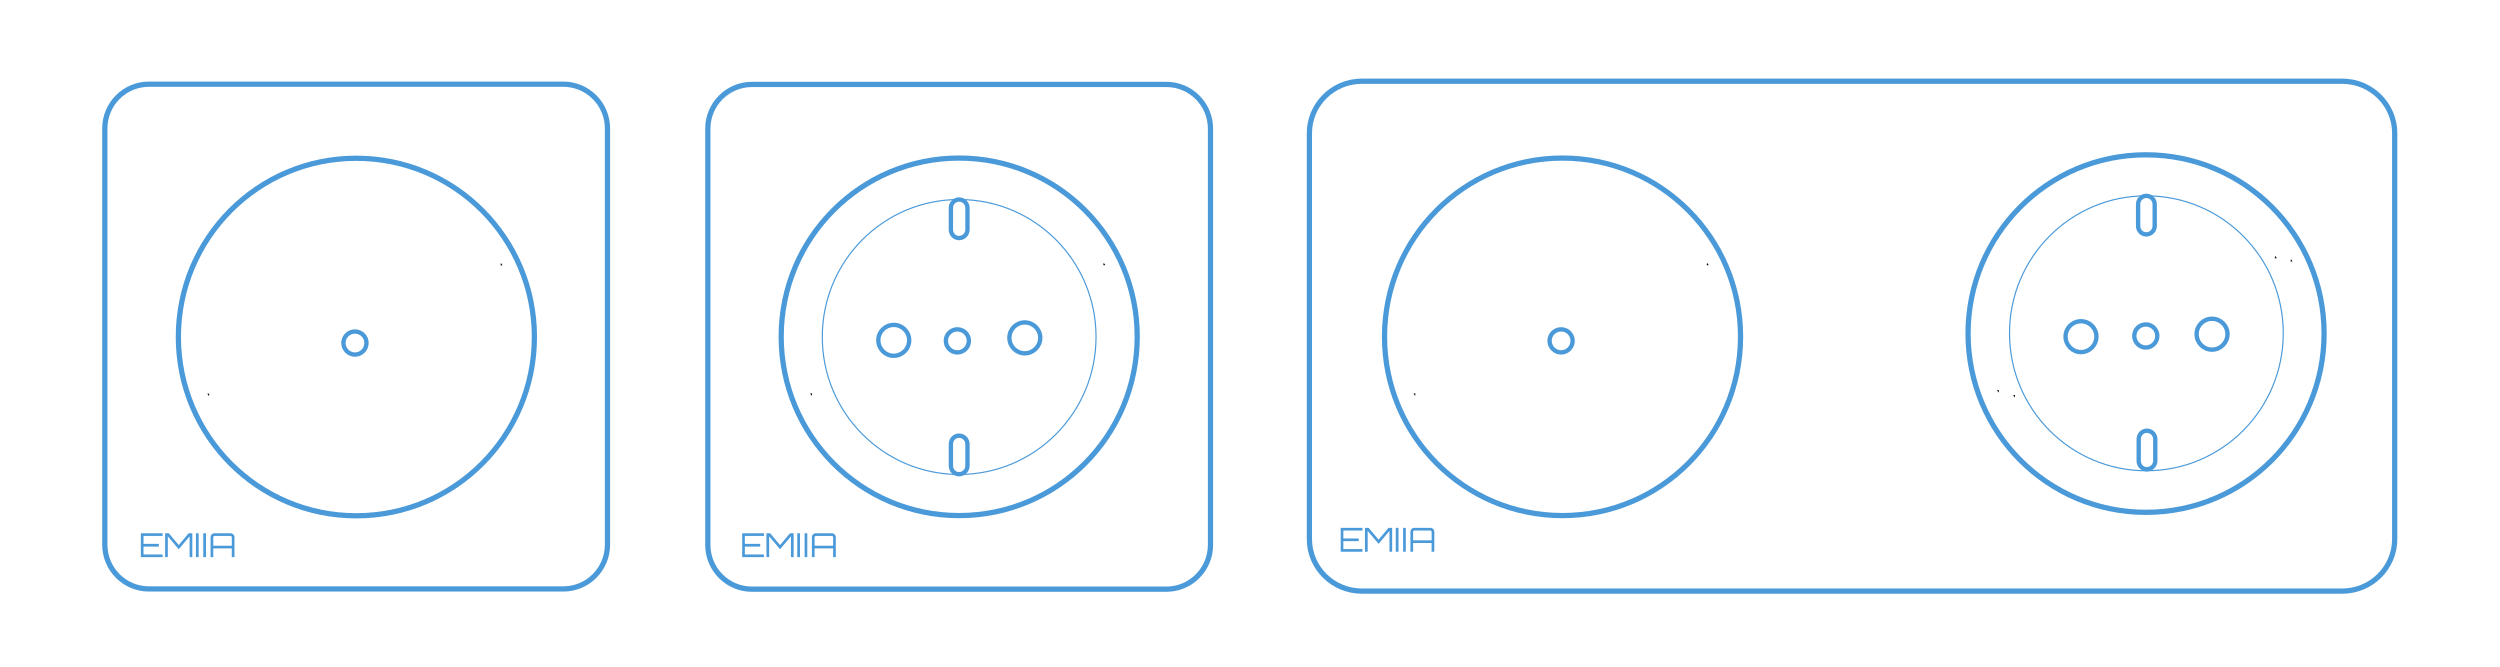
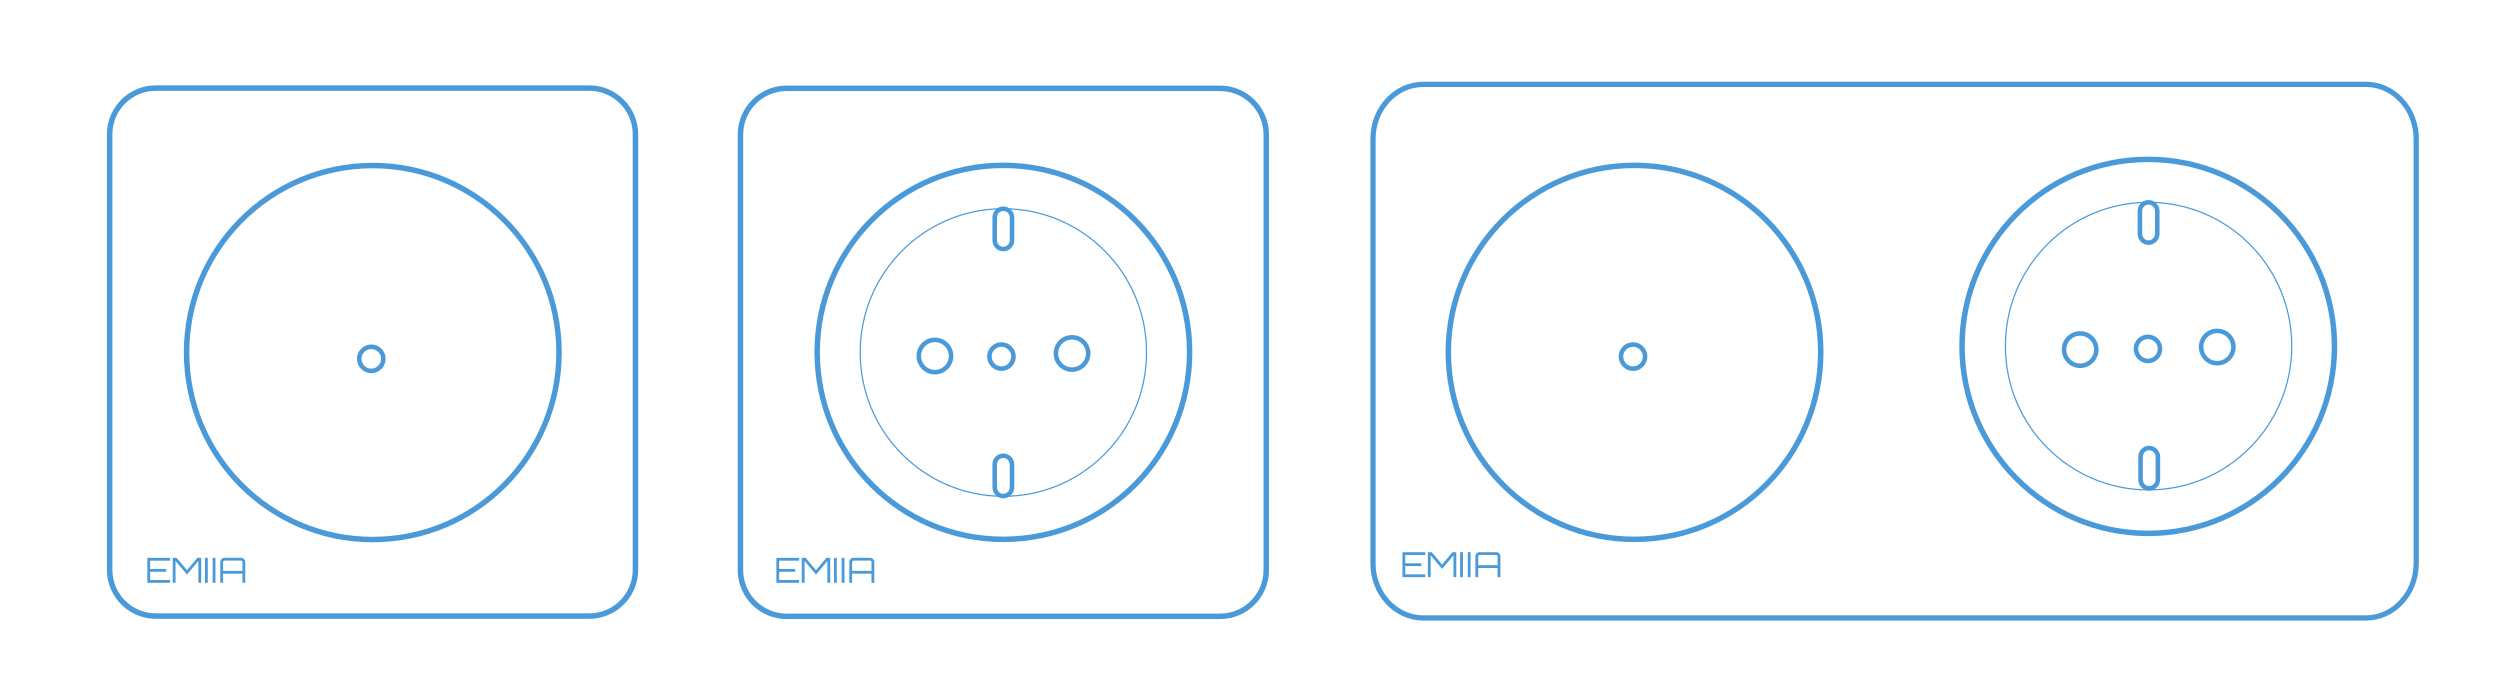
- <svg xmlns="http://www.w3.org/2000/svg" width="63.8mm" height="17mm" viewBox="0 0 63.8 17" version="1.1" id="svg20953">
-   <defs id="defs20947" />
+ <svg xmlns="http://www.w3.org/2000/svg" width="60.99mm" height="17mm" viewBox="0 0 60.99 17" version="1.1" id="svg20953">
+   <defs id="defs20947">
+     <pattern y="0" x="0" height="6" width="6" patternUnits="userSpaceOnUse" id="EMFhbasepattern" />
+   </defs>
  <g id="layer1" transform="translate(-45.28919,-133.1472)">
    <text xml:space="preserve" style="font-style:normal;font-weight:normal;font-size:4.233px;line-height:1.25;font-family:sans-serif;letter-spacing:0px;word-spacing:0px;fill:#000000;fill-opacity:1;stroke:none;stroke-width:0.265" x="70.046" y="142.47" id="text891">
      <tspan id="tspan889" x="70.046" y="146.332" style="stroke-width:0.265" />
    </text>
-     <polygon transform="matrix(0.00613869,0,0,0.00613775,22.51153,110.2939)" style="clip-rule:evenodd;fill:#000000;fill-rule:evenodd;stroke-width:1.629;image-rendering:optimizeQuality;shape-rendering:geometricPrecision;text-rendering:geometricPrecision" id="polygon824" points="8305.8,4826 8298.74,4816.12 8297.33,4826 " class="fil1" />
-     <polygon transform="matrix(0.00613869,0,0,0.00613775,22.51153,110.2939)" style="clip-rule:evenodd;fill:#000000;fill-rule:evenodd;stroke-width:1.629;image-rendering:optimizeQuality;shape-rendering:geometricPrecision;text-rendering:geometricPrecision" id="polygon826" points="7078.14,5359.4 7085.19,5369.28 7086.6,5359.4 " class="fil1" />
    <path id="path818" d="M 75.055,135.302 H 64.479 c -0.622,0 -1.126,0.506 -1.126,1.13 v 10.621 c 0,0.624 0.504,1.13 1.126,1.13 h 10.576 c 0.622,0 1.126,-0.506 1.126,-1.13 v -10.621 c 0,-0.624 -0.504,-1.13 -1.126,-1.13 z" style="fill:none;stroke:#4a99d9;stroke-width:0.134px;stroke-linecap:butt;stroke-linejoin:miter;stroke-miterlimit:4;stroke-dasharray:none;stroke-opacity:1" />
    <path id="path820-0" d="m 69.765,137.181 c -2.509,0 -4.54,2.04 -4.54,4.559 0,2.525 2.032,4.565 4.54,4.565 2.514,0 4.546,-2.04 4.546,-4.565 0,-2.519 -2.032,-4.559 -4.546,-4.559 z" style="fill:none;stroke:#4a99d9;stroke-width:0.134px;stroke-linecap:butt;stroke-linejoin:miter;stroke-miterlimit:4;stroke-dasharray:none;stroke-opacity:1" />
    <path id="path822-2" d="m 68.098,141.439 c -0.217,0 -0.394,0.174 -0.394,0.392 0,0.218 0.177,0.396 0.394,0.396 0.217,0 0.394,-0.178 0.394,-0.396 0,-0.218 -0.177,-0.392 -0.394,-0.392 z" style="fill:none;stroke:#4a99d9;stroke-width:0.111px;stroke-linecap:butt;stroke-linejoin:miter;stroke-miterlimit:4;stroke-dasharray:none;stroke-opacity:1" />
    <path id="path824" d="m 71.441,141.376 c -0.218,0 -0.392,0.174 -0.392,0.392 0,0.218 0.174,0.396 0.392,0.396 0.218,0 0.396,-0.178 0.396,-0.396 0,-0.218 -0.178,-0.392 -0.396,-0.392 z" style="fill:none;stroke:#4a99d9;stroke-width:0.111px;stroke-linecap:butt;stroke-linejoin:miter;stroke-miterlimit:4;stroke-dasharray:none;stroke-opacity:1" />
    <path id="path826" d="m 69.765,144.265 v 0 c 0.118,0 0.214,0.097 0.214,0.215 v 0.554 c 0,0.118 -0.096,0.215 -0.214,0.215 v 0 c -0.118,0 -0.209,-0.097 -0.209,-0.215 v -0.554 c 0,-0.118 0.091,-0.215 0.209,-0.215 z" style="fill:none;stroke:#4a99d9;stroke-width:0.111;stroke-linecap:butt;stroke-linejoin:miter;stroke-miterlimit:4;stroke-dasharray:none;stroke-opacity:1" />
    <path id="path828" d="m 69.765,138.239 v 0 c 0.118,0 0.214,0.097 0.214,0.215 v 0.554 c 0,0.118 -0.096,0.215 -0.214,0.215 v 0 c -0.118,0 -0.209,-0.097 -0.209,-0.215 v -0.554 c 0,-0.118 0.091,-0.215 0.209,-0.215 z" style="fill:none;stroke:#4a99d9;stroke-width:0.111;stroke-linecap:butt;stroke-linejoin:miter;stroke-miterlimit:4;stroke-dasharray:none;stroke-opacity:1" />
    <text xml:space="preserve" style="font-style:normal;font-weight:normal;font-size:6.35px;line-height:1.25;font-family:sans-serif;letter-spacing:0px;word-spacing:0px;fill:#000000;fill-opacity:1;stroke:none;stroke-width:0.265" x="69.878" y="142.467" id="text1433">
      <tspan id="tspan1431" x="69.878" y="148.26" style="stroke-width:0.265" />
    </text>
-     <polygon transform="matrix(0.00613869,0,0,0.00613775,37.90937,110.2939)" style="clip-rule:evenodd;fill:#000000;fill-rule:evenodd;stroke-width:1.629;image-rendering:optimizeQuality;shape-rendering:geometricPrecision;text-rendering:geometricPrecision" id="polygon824-9" points="8305.8,4826 8298.74,4816.12 8297.33,4826 " class="fil1" />
-     <polygon transform="matrix(0.00613869,0,0,0.00613775,37.90937,110.2939)" style="clip-rule:evenodd;fill:#000000;fill-rule:evenodd;stroke-width:1.629;image-rendering:optimizeQuality;shape-rendering:geometricPrecision;text-rendering:geometricPrecision" id="polygon826-6" points="7078.14,5359.4 7085.19,5369.28 7086.6,5359.4 " class="fil1" />
    <path id="path820-0-2" d="m 85.162,137.181 c -2.509,0 -4.54,2.04 -4.54,4.559 0,2.525 2.032,4.565 4.54,4.565 2.514,0 4.546,-2.04 4.546,-4.565 0,-2.519 -2.032,-4.559 -4.546,-4.559 z" style="fill:none;stroke:#4a99d9;stroke-width:0.134px;stroke-linecap:butt;stroke-linejoin:miter;stroke-miterlimit:4;stroke-dasharray:none;stroke-opacity:1" />
    <path id="path822-2-6" d="m 69.721,141.552 c -0.162,0 -0.294,0.13 -0.294,0.293 0,0.163 0.133,0.296 0.294,0.296 0.162,0 0.294,-0.133 0.294,-0.296 0,-0.163 -0.132,-0.293 -0.294,-0.293 z" style="fill:none;stroke:#4a99d9;stroke-width:0.111px;stroke-linecap:butt;stroke-linejoin:miter;stroke-miterlimit:4;stroke-dasharray:none;stroke-opacity:1" />
-     <polygon transform="matrix(0.00613869,0,0,0.00613775,7.128232,110.2984)" style="clip-rule:evenodd;fill:#000000;fill-rule:evenodd;stroke-width:1.629;image-rendering:optimizeQuality;shape-rendering:geometricPrecision;text-rendering:geometricPrecision" id="polygon824-9-4" points="8297.33,4826 8305.8,4826 8298.74,4816.12 " class="fil1" />
-     <polygon transform="matrix(0.00613869,0,0,0.00613775,7.128232,110.2984)" style="clip-rule:evenodd;fill:#000000;fill-rule:evenodd;stroke-width:1.629;image-rendering:optimizeQuality;shape-rendering:geometricPrecision;text-rendering:geometricPrecision" id="polygon826-6-9" points="7086.6,5359.4 7078.14,5359.4 7085.19,5369.28 " class="fil1" />
    <path id="path820-0-2-4" d="m 54.381,137.186 c -2.509,0 -4.54,2.04 -4.54,4.559 0,2.525 2.032,4.565 4.54,4.565 2.514,0 4.546,-2.04 4.546,-4.565 0,-2.519 -2.032,-4.559 -4.546,-4.559 z" style="fill:none;stroke:#4a99d9;stroke-width:0.134px;stroke-linecap:butt;stroke-linejoin:miter;stroke-miterlimit:4;stroke-dasharray:none;stroke-opacity:1" />
    <path id="path822-2-6-5" d="m 85.129,141.552 c -0.162,0 -0.295,0.13 -0.295,0.293 0,0.163 0.133,0.296 0.295,0.296 0.162,0 0.294,-0.133 0.294,-0.296 0,-0.163 -0.133,-0.293 -0.294,-0.293 z" style="fill:none;stroke:#4a99d9;stroke-width:0.111;stroke-linecap:butt;stroke-linejoin:miter;stroke-miterlimit:4;stroke-dasharray:none;stroke-opacity:1" />
-     <rect style="opacity:1;fill:none;fill-opacity:1;fill-rule:evenodd;stroke:#4a99d9;stroke-width:0.134;stroke-linecap:round;stroke-linejoin:round;stroke-miterlimit:4;stroke-dasharray:none;stroke-dashoffset:0;stroke-opacity:1;paint-order:markers fill stroke" id="rect4259" width="27.697" height="13.012" x="78.705" y="135.22" rx="1.338" ry="1.328" />
-     <polygon transform="matrix(0.00613869,0,0,0.00613775,52.40703,110.1167)" style="clip-rule:evenodd;fill:#000000;fill-rule:evenodd;stroke-width:1.629;image-rendering:optimizeQuality;shape-rendering:geometricPrecision;text-rendering:geometricPrecision" id="polygon824-6" points="8305.8,4826 8298.74,4816.12 8297.33,4826 " class="fil1" />
-     <polygon transform="matrix(0.00613869,0,0,0.00613775,52.80058,110.2107)" style="clip-rule:evenodd;fill:#000000;fill-rule:evenodd;stroke-width:1.629;image-rendering:optimizeQuality;shape-rendering:geometricPrecision;text-rendering:geometricPrecision" id="polygon826-1" points="7085.19,5369.28 7086.6,5359.4 7078.14,5359.4 " class="fil1" />
-     <path id="path820-0-71" d="m 100.054,137.098 c -2.509,0 -4.54,2.04 -4.54,4.559 0,2.525 2.032,4.565 4.54,4.565 2.514,0 4.546,-2.04 4.546,-4.565 0,-2.519 -2.032,-4.559 -4.546,-4.559 z" style="fill:none;stroke:#4a99d9;stroke-width:0.134px;stroke-linecap:butt;stroke-linejoin:miter;stroke-miterlimit:4;stroke-dasharray:none;stroke-opacity:1" />
+     <path id="path820-0-71" d="m 97.695,137.035 c -2.509,0 -4.54,2.04 -4.54,4.559 0,2.525 2.032,4.565 4.54,4.565 2.514,0 4.546,-2.04 4.546,-4.565 0,-2.519 -2.032,-4.559 -4.546,-4.559 z" style="fill:none;stroke:#4a99d9;stroke-width:0.134px;stroke-linecap:butt;stroke-linejoin:miter;stroke-miterlimit:4;stroke-dasharray:none;stroke-opacity:1" />
    <path id="path818-4" d="M 59.667,135.296 H 49.09 c -0.622,0 -1.126,0.506 -1.126,1.13 v 10.621 c 0,0.624 0.504,1.13 1.126,1.13 h 10.576 c 0.622,0 1.126,-0.506 1.126,-1.13 v -10.621 c 0,-0.624 -0.504,-1.13 -1.126,-1.13 z" style="fill:none;stroke:#4a99d9;stroke-width:0.134px;stroke-linecap:butt;stroke-linejoin:miter;stroke-miterlimit:4;stroke-dasharray:none;stroke-opacity:1" />
    <g aria-label="EMIIA" style="font-style:normal;font-weight:normal;font-size:1.058px;line-height:1.25;font-family:sans-serif;letter-spacing:0px;word-spacing:0px;fill:#4a99d9;fill-opacity:1;stroke:none;stroke-width:0.331" id="text6675" transform="matrix(0.7992541,0,0,0.7992541,9.8131,29.58301)">
      <path d="m 49.579,146.603 v 0.086 h -0.61 v 0.252 h 0.49 v 0.087 H 48.969 v 0.252 h 0.61 v 0.086 h -0.695 v -0.762 z" style="font-style:normal;font-variant:normal;font-weight:normal;font-stretch:normal;font-size:1.058px;font-family:Orbitron;-inkscape-font-specification:Orbitron;fill:#4a99d9;fill-opacity:1;stroke-width:0.331" id="path6677" />
      <path d="m 50.094,146.98 0.316,-0.377 h 0.117 v 0.762 h -0.086 v -0.665 l -0.348,0.414 -0.348,-0.414 v 0.665 h -0.086 v -0.762 h 0.117 z" style="font-style:normal;font-variant:normal;font-weight:normal;font-stretch:normal;font-size:1.058px;font-family:Orbitron;-inkscape-font-specification:Orbitron;fill:#4a99d9;fill-opacity:1;stroke-width:0.331" id="path6679" />
      <path d="m 50.643,147.365 v -0.762 h 0.086 v 0.762 z" style="font-style:normal;font-variant:normal;font-weight:normal;font-stretch:normal;font-size:1.058px;font-family:Orbitron;-inkscape-font-specification:Orbitron;fill:#4a99d9;fill-opacity:1;stroke-width:0.331" id="path6681" />
      <path d="m 50.877,147.365 v -0.762 h 0.086 v 0.762 z" style="font-style:normal;font-variant:normal;font-weight:normal;font-stretch:normal;font-size:1.058px;font-family:Orbitron;-inkscape-font-specification:Orbitron;fill:#4a99d9;fill-opacity:1;stroke-width:0.331" id="path6683" />
      <path d="m 51.238,146.603 h 0.508 q 0.053,0 0.09,0.037 0.037,0.037 0.037,0.09 v 0.635 h -0.086 v -0.278 h -0.591 v 0.278 h -0.086 v -0.635 q 0,-0.053 0.037,-0.09 0.037,-0.037 0.09,-0.037 z m -0.041,0.398 h 0.591 v -0.271 q 0,-0.017 -0.013,-0.029 -0.012,-0.013 -0.029,-0.013 h -0.508 q -0.017,0 -0.03,0.013 -0.012,0.012 -0.012,0.029 z" style="font-style:normal;font-variant:normal;font-weight:normal;font-stretch:normal;font-size:1.058px;font-family:Orbitron;-inkscape-font-specification:Orbitron;fill:#4a99d9;fill-opacity:1;stroke-width:0.331" id="path6685" />
    </g>
    <g aria-label="EMIIA" style="font-style:normal;font-weight:normal;font-size:1.058px;line-height:1.25;font-family:sans-serif;letter-spacing:0px;word-spacing:0px;fill:#4a99d9;fill-opacity:1;stroke:none;stroke-width:0.331" id="text6675-9" transform="matrix(0.7992541,0,0,0.7992541,25.15894,29.58301)">
      <path d="m 49.579,146.603 v 0.086 h -0.61 v 0.252 h 0.49 v 0.087 H 48.969 v 0.252 h 0.61 v 0.086 h -0.695 v -0.762 z" style="font-style:normal;font-variant:normal;font-weight:normal;font-stretch:normal;font-size:1.058px;font-family:Orbitron;-inkscape-font-specification:Orbitron;fill:#4a99d9;fill-opacity:1;stroke-width:0.331" id="path6677-9" />
      <path d="m 50.094,146.98 0.316,-0.377 h 0.117 v 0.762 h -0.086 v -0.665 l -0.348,0.414 -0.348,-0.414 v 0.665 h -0.086 v -0.762 h 0.117 z" style="font-style:normal;font-variant:normal;font-weight:normal;font-stretch:normal;font-size:1.058px;font-family:Orbitron;-inkscape-font-specification:Orbitron;fill:#4a99d9;fill-opacity:1;stroke-width:0.331" id="path6679-6" />
      <path d="m 50.643,147.365 v -0.762 h 0.086 v 0.762 z" style="font-style:normal;font-variant:normal;font-weight:normal;font-stretch:normal;font-size:1.058px;font-family:Orbitron;-inkscape-font-specification:Orbitron;fill:#4a99d9;fill-opacity:1;stroke-width:0.331" id="path6681-5" />
      <path d="m 50.877,147.365 v -0.762 h 0.086 v 0.762 z" style="font-style:normal;font-variant:normal;font-weight:normal;font-stretch:normal;font-size:1.058px;font-family:Orbitron;-inkscape-font-specification:Orbitron;fill:#4a99d9;fill-opacity:1;stroke-width:0.331" id="path6683-1" />
      <path d="m 51.238,146.603 h 0.508 q 0.053,0 0.09,0.037 0.037,0.037 0.037,0.09 v 0.635 h -0.086 v -0.278 h -0.591 v 0.278 h -0.086 v -0.635 q 0,-0.053 0.037,-0.09 0.037,-0.037 0.09,-0.037 z m -0.041,0.398 h 0.591 v -0.271 q 0,-0.017 -0.013,-0.029 -0.012,-0.013 -0.029,-0.013 h -0.508 q -0.017,0 -0.03,0.013 -0.012,0.012 -0.012,0.029 z" style="font-style:normal;font-variant:normal;font-weight:normal;font-stretch:normal;font-size:1.058px;font-family:Orbitron;-inkscape-font-specification:Orbitron;fill:#4a99d9;fill-opacity:1;stroke-width:0.331" id="path6685-8" />
    </g>
    <g transform="matrix(0.7992541,0,0,0.7992541,40.43308,29.44482)" aria-label="EMIIA" style="font-style:normal;font-weight:normal;font-size:1.058px;line-height:1.25;font-family:sans-serif;letter-spacing:0px;word-spacing:0px;fill:#4a99d9;fill-opacity:1;stroke:none;stroke-width:0.331" id="text6675-98">
      <path d="m 49.579,146.603 v 0.086 h -0.61 v 0.252 h 0.49 v 0.087 H 48.969 v 0.252 h 0.61 v 0.086 h -0.695 v -0.762 z" style="font-style:normal;font-variant:normal;font-weight:normal;font-stretch:normal;font-size:1.058px;font-family:Orbitron;-inkscape-font-specification:Orbitron;fill:#4a99d9;fill-opacity:1;stroke-width:0.331" id="path6677-4" />
      <path d="m 50.094,146.98 0.316,-0.377 h 0.117 v 0.762 h -0.086 v -0.665 l -0.348,0.414 -0.348,-0.414 v 0.665 h -0.086 v -0.762 h 0.117 z" style="font-style:normal;font-variant:normal;font-weight:normal;font-stretch:normal;font-size:1.058px;font-family:Orbitron;-inkscape-font-specification:Orbitron;fill:#4a99d9;fill-opacity:1;stroke-width:0.331" id="path6679-5" />
      <path d="m 50.643,147.365 v -0.762 h 0.086 v 0.762 z" style="font-style:normal;font-variant:normal;font-weight:normal;font-stretch:normal;font-size:1.058px;font-family:Orbitron;-inkscape-font-specification:Orbitron;fill:#4a99d9;fill-opacity:1;stroke-width:0.331" id="path6681-8" />
      <path d="m 50.877,147.365 v -0.762 h 0.086 v 0.762 z" style="font-style:normal;font-variant:normal;font-weight:normal;font-stretch:normal;font-size:1.058px;font-family:Orbitron;-inkscape-font-specification:Orbitron;fill:#4a99d9;fill-opacity:1;stroke-width:0.331" id="path6683-5" />
      <path d="m 51.238,146.603 h 0.508 q 0.053,0 0.09,0.037 0.037,0.037 0.037,0.09 v 0.635 h -0.086 v -0.278 h -0.591 v 0.278 h -0.086 v -0.635 q 0,-0.053 0.037,-0.09 0.037,-0.037 0.09,-0.037 z m -0.041,0.398 h 0.591 v -0.271 q 0,-0.017 -0.013,-0.029 -0.012,-0.013 -0.029,-0.013 h -0.508 q -0.017,0 -0.03,0.013 -0.012,0.012 -0.012,0.029 z" style="font-style:normal;font-variant:normal;font-weight:normal;font-stretch:normal;font-size:1.058px;font-family:Orbitron;-inkscape-font-specification:Orbitron;fill:#4a99d9;fill-opacity:1;stroke-width:0.331" id="path6685-7" />
    </g>
    <path id="path820-0-3" d="m 69.765,138.239 c -1.929,0 -3.491,1.569 -3.491,3.506 0,1.941 1.562,3.51 3.491,3.51 1.933,0 3.495,-1.569 3.495,-3.51 0,-1.937 -1.562,-3.506 -3.495,-3.506 z" style="fill:none;stroke:#4a99d9;stroke-width:0.03;stroke-linecap:butt;stroke-linejoin:miter;stroke-miterlimit:4;stroke-dasharray:none;stroke-opacity:1" />
    <path id="path822-2-6-5-9" d="m 54.348,141.607 c -0.162,0 -0.295,0.13 -0.295,0.293 0,0.163 0.133,0.296 0.295,0.296 0.162,0 0.294,-0.133 0.294,-0.296 0,-0.163 -0.133,-0.293 -0.294,-0.293 z" style="fill:none;stroke:#4a99d9;stroke-width:0.111;stroke-linecap:butt;stroke-linejoin:miter;stroke-miterlimit:4;stroke-dasharray:none;stroke-opacity:1" />
-     <polygon transform="matrix(0.00613869,0,0,0.00613775,52.80966,110.1998)" style="clip-rule:evenodd;fill:#000000;fill-rule:evenodd;stroke-width:1.629;image-rendering:optimizeQuality;shape-rendering:geometricPrecision;text-rendering:geometricPrecision" id="polygon824-5" points="8297.33,4826 8305.8,4826 8298.74,4816.12 " class="fil1" />
-     <polygon transform="matrix(0.00613869,0,0,0.00613775,53.2123,110.3358)" style="clip-rule:evenodd;fill:#000000;fill-rule:evenodd;stroke-width:1.629;image-rendering:optimizeQuality;shape-rendering:geometricPrecision;text-rendering:geometricPrecision" id="polygon826-9" points="7078.14,5359.4 7085.19,5369.28 7086.6,5359.4 " class="fil1" />
-     <path id="path822-2-3" d="m 98.396,141.345 c -0.217,0 -0.394,0.174 -0.394,0.392 0,0.218 0.177,0.396 0.394,0.396 0.217,0 0.394,-0.178 0.394,-0.396 0,-0.218 -0.177,-0.392 -0.394,-0.392 z" style="fill:none;stroke:#4a99d9;stroke-width:0.111px;stroke-linecap:butt;stroke-linejoin:miter;stroke-miterlimit:4;stroke-dasharray:none;stroke-opacity:1" />
-     <path id="path824-9" d="m 101.739,141.282 c -0.218,0 -0.392,0.174 -0.392,0.392 0,0.218 0.174,0.396 0.392,0.396 0.218,0 0.396,-0.178 0.396,-0.396 0,-0.218 -0.178,-0.392 -0.396,-0.392 z" style="fill:none;stroke:#4a99d9;stroke-width:0.111px;stroke-linecap:butt;stroke-linejoin:miter;stroke-miterlimit:4;stroke-dasharray:none;stroke-opacity:1" />
-     <path id="path826-9" d="m 100.078,144.139 v 0 c 0.118,0 0.214,0.097 0.214,0.215 v 0.554 c 0,0.118 -0.097,0.215 -0.214,0.215 v 0 c -0.118,0 -0.209,-0.097 -0.209,-0.215 v -0.554 c 0,-0.118 0.091,-0.215 0.209,-0.215 z" style="fill:none;stroke:#4a99d9;stroke-width:0.111;stroke-linecap:butt;stroke-linejoin:miter;stroke-miterlimit:4;stroke-dasharray:none;stroke-opacity:1" />
-     <path id="path828-72" d="m 100.063,138.145 v 0 c 0.118,0 0.214,0.097 0.214,0.215 v 0.554 c 0,0.118 -0.097,0.215 -0.214,0.215 v 0 c -0.118,0 -0.209,-0.097 -0.209,-0.215 v -0.554 c 0,-0.118 0.091,-0.215 0.209,-0.215 z" style="fill:none;stroke:#4a99d9;stroke-width:0.111;stroke-linecap:butt;stroke-linejoin:miter;stroke-miterlimit:4;stroke-dasharray:none;stroke-opacity:1" />
-     <path id="path822-2-6-3" d="m 100.05,141.427 c -0.162,0 -0.294,0.13 -0.294,0.293 0,0.163 0.133,0.296 0.294,0.296 0.162,0 0.294,-0.133 0.294,-0.296 0,-0.163 -0.132,-0.293 -0.294,-0.293 z" style="fill:none;stroke:#4a99d9;stroke-width:0.111px;stroke-linecap:butt;stroke-linejoin:miter;stroke-miterlimit:4;stroke-dasharray:none;stroke-opacity:1" />
-     <path id="path820-0-3-1" d="m 100.063,138.145 c -1.929,0 -3.491,1.569 -3.491,3.506 0,1.941 1.562,3.51 3.491,3.51 1.933,0 3.495,-1.569 3.495,-3.51 0,-1.937 -1.562,-3.506 -3.495,-3.506 z" style="fill:none;stroke:#4a99d9;stroke-width:0.03;stroke-linecap:butt;stroke-linejoin:miter;stroke-miterlimit:4;stroke-dasharray:none;stroke-opacity:1" />
+     <path id="path822-2-3" d="m 96.037,141.282 c -0.217,0 -0.394,0.174 -0.394,0.392 0,0.218 0.177,0.396 0.394,0.396 0.217,0 0.394,-0.178 0.394,-0.396 0,-0.218 -0.177,-0.392 -0.394,-0.392 z" style="fill:none;stroke:#4a99d9;stroke-width:0.111px;stroke-linecap:butt;stroke-linejoin:miter;stroke-miterlimit:4;stroke-dasharray:none;stroke-opacity:1" />
+     <path id="path824-9" d="m 99.38,141.22 c -0.218,0 -0.392,0.174 -0.392,0.392 0,0.218 0.174,0.396 0.392,0.396 0.218,0 0.396,-0.178 0.396,-0.396 0,-0.218 -0.178,-0.392 -0.396,-0.392 z" style="fill:none;stroke:#4a99d9;stroke-width:0.111px;stroke-linecap:butt;stroke-linejoin:miter;stroke-miterlimit:4;stroke-dasharray:none;stroke-opacity:1" />
+     <path id="path826-9" d="m 97.719,144.077 v 0 c 0.118,0 0.214,0.097 0.214,0.215 v 0.554 c 0,0.118 -0.097,0.215 -0.214,0.215 v 0 c -0.118,0 -0.209,-0.097 -0.209,-0.215 v -0.554 c 0,-0.118 0.091,-0.215 0.209,-0.215 z" style="fill:none;stroke:#4a99d9;stroke-width:0.111;stroke-linecap:butt;stroke-linejoin:miter;stroke-miterlimit:4;stroke-dasharray:none;stroke-opacity:1" />
+     <path id="path828-72" d="m 97.704,138.083 v 0 c 0.118,0 0.214,0.097 0.214,0.215 v 0.554 c 0,0.118 -0.097,0.215 -0.214,0.215 v 0 c -0.118,0 -0.209,-0.097 -0.209,-0.215 v -0.554 c 0,-0.118 0.091,-0.215 0.209,-0.215 z" style="fill:none;stroke:#4a99d9;stroke-width:0.111;stroke-linecap:butt;stroke-linejoin:miter;stroke-miterlimit:4;stroke-dasharray:none;stroke-opacity:1" />
+     <path id="path822-2-6-3" d="m 97.691,141.364 c -0.162,0 -0.294,0.13 -0.294,0.293 0,0.163 0.133,0.296 0.294,0.296 0.162,0 0.294,-0.133 0.294,-0.296 0,-0.163 -0.132,-0.293 -0.294,-0.293 z" style="fill:none;stroke:#4a99d9;stroke-width:0.111px;stroke-linecap:butt;stroke-linejoin:miter;stroke-miterlimit:4;stroke-dasharray:none;stroke-opacity:1" />
+     <path id="path820-0-3-1" d="m 97.704,138.083 c -1.929,0 -3.491,1.569 -3.491,3.506 0,1.941 1.562,3.51 3.491,3.51 1.933,0 3.495,-1.569 3.495,-3.51 0,-1.937 -1.562,-3.506 -3.495,-3.506 z" style="fill:none;stroke:#4a99d9;stroke-width:0.03;stroke-linecap:butt;stroke-linejoin:miter;stroke-miterlimit:4;stroke-dasharray:none;stroke-opacity:1" />
+     <rect style="opacity:1;fill:none;fill-opacity:1;fill-rule:evenodd;stroke:#4a99d9;stroke-width:0.128;stroke-linecap:round;stroke-linejoin:round;stroke-miterlimit:4;stroke-dasharray:none;stroke-dashoffset:0;stroke-opacity:1;paint-order:markers fill stroke" id="rect4259-4" width="25.45" height="13.018" x="78.785" y="135.205" rx="1.229" ry="1.329" />
  </g>
</svg>
